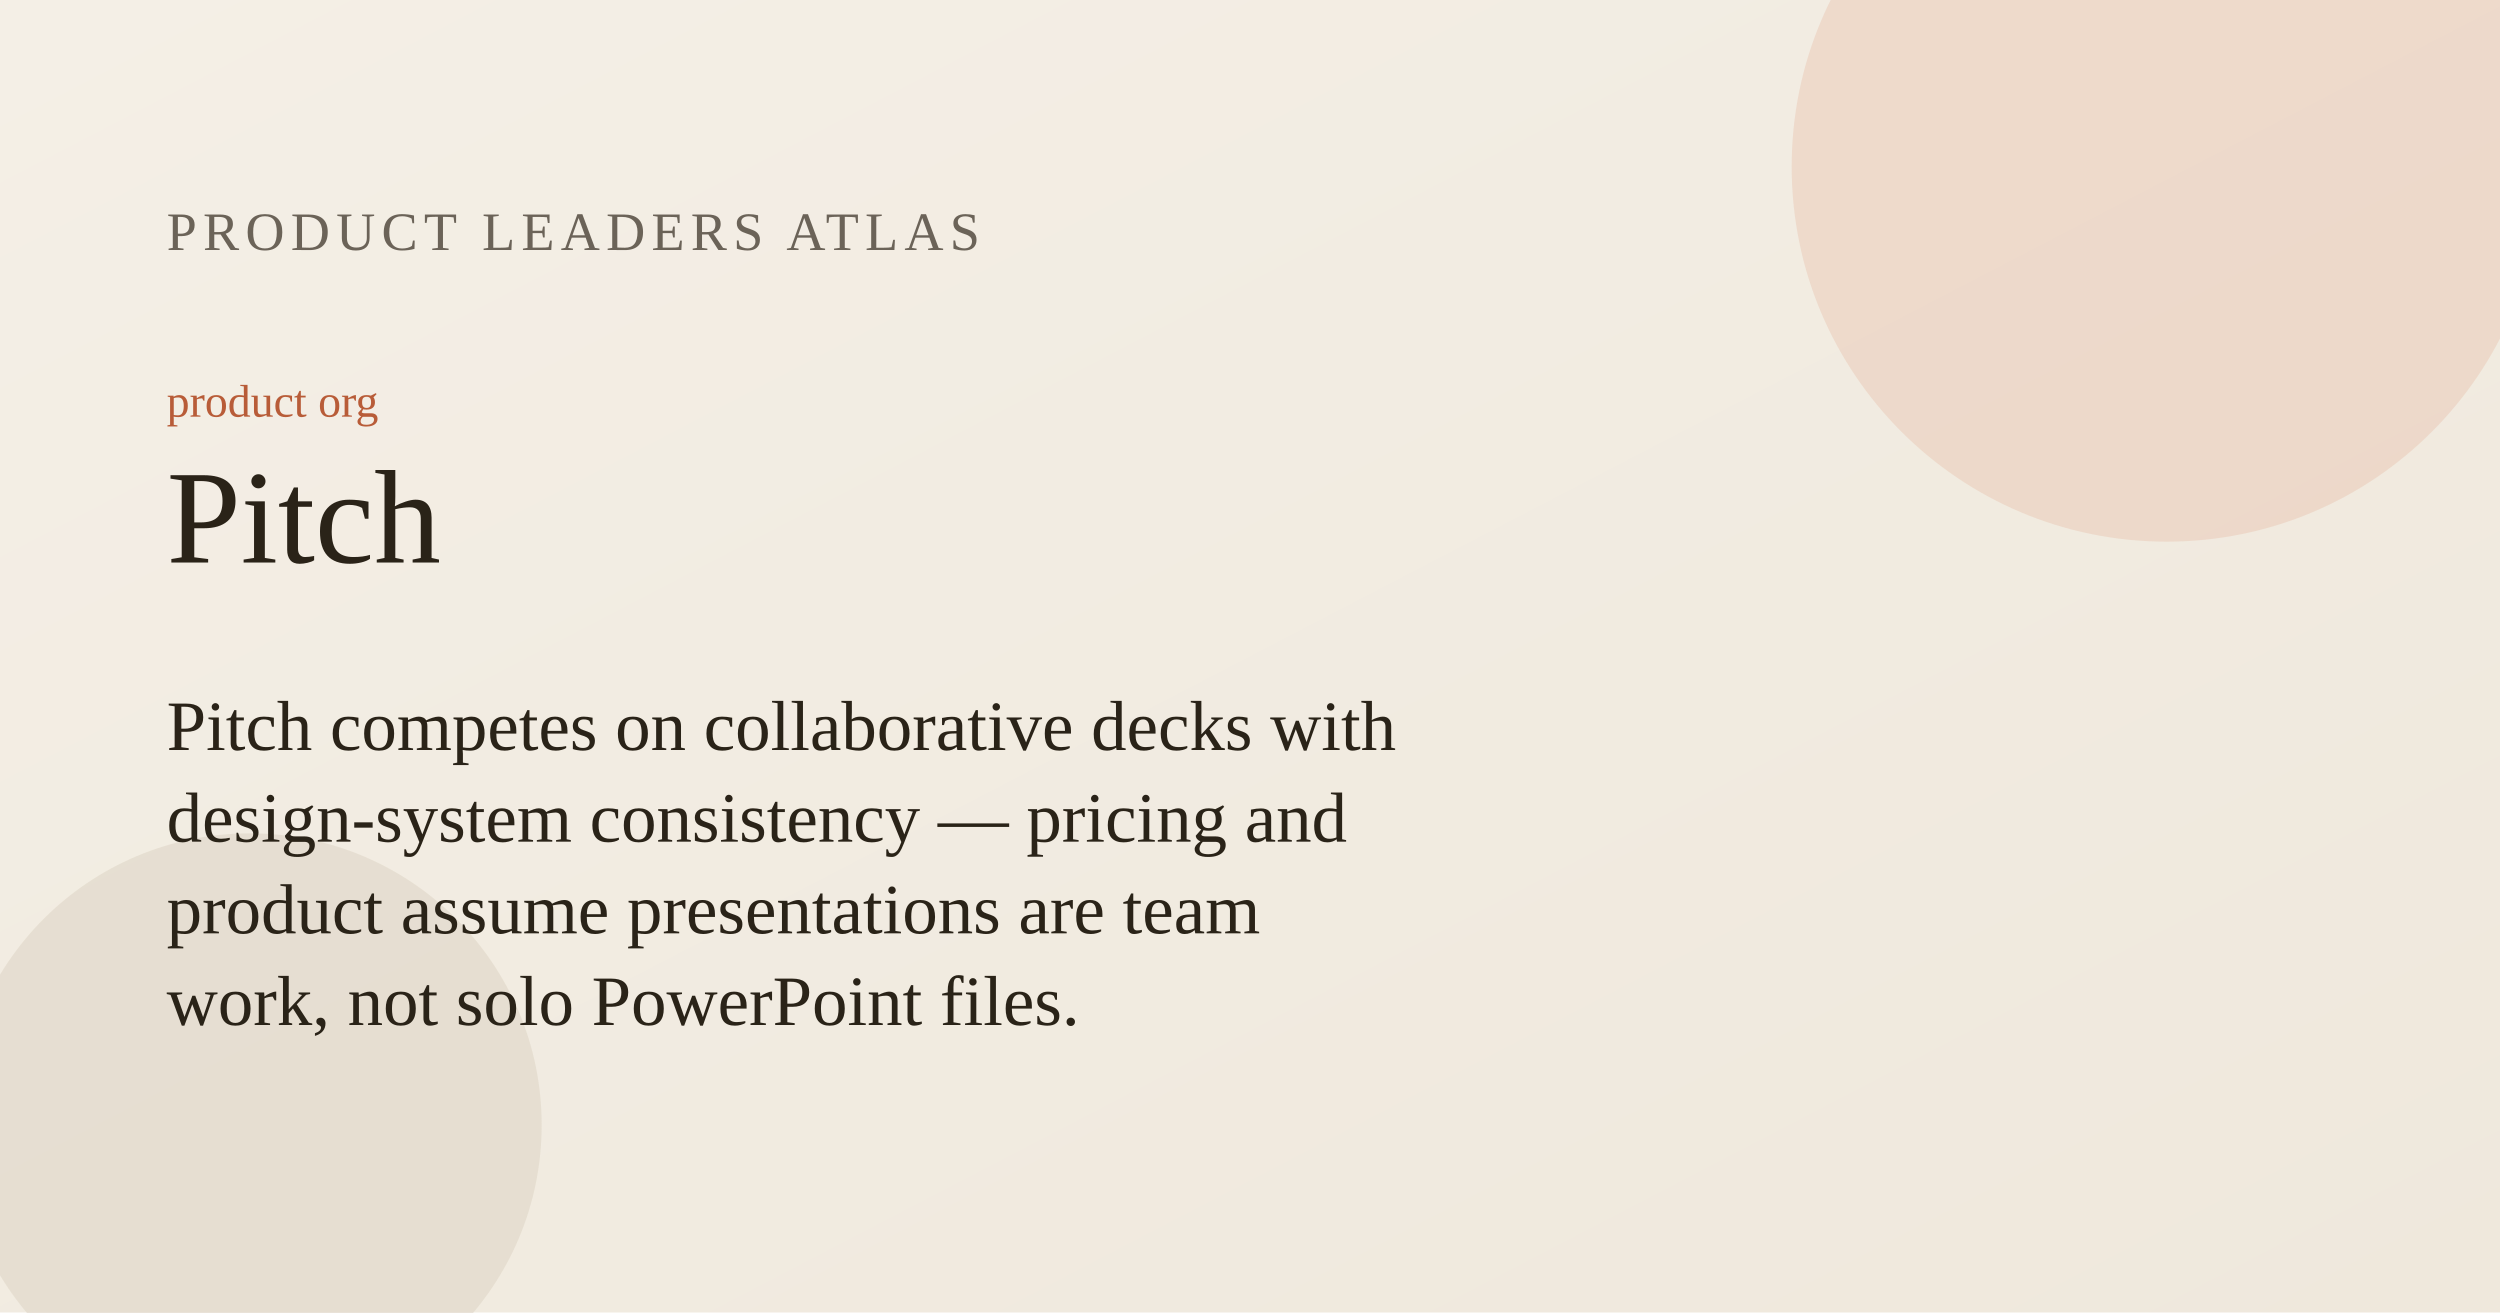
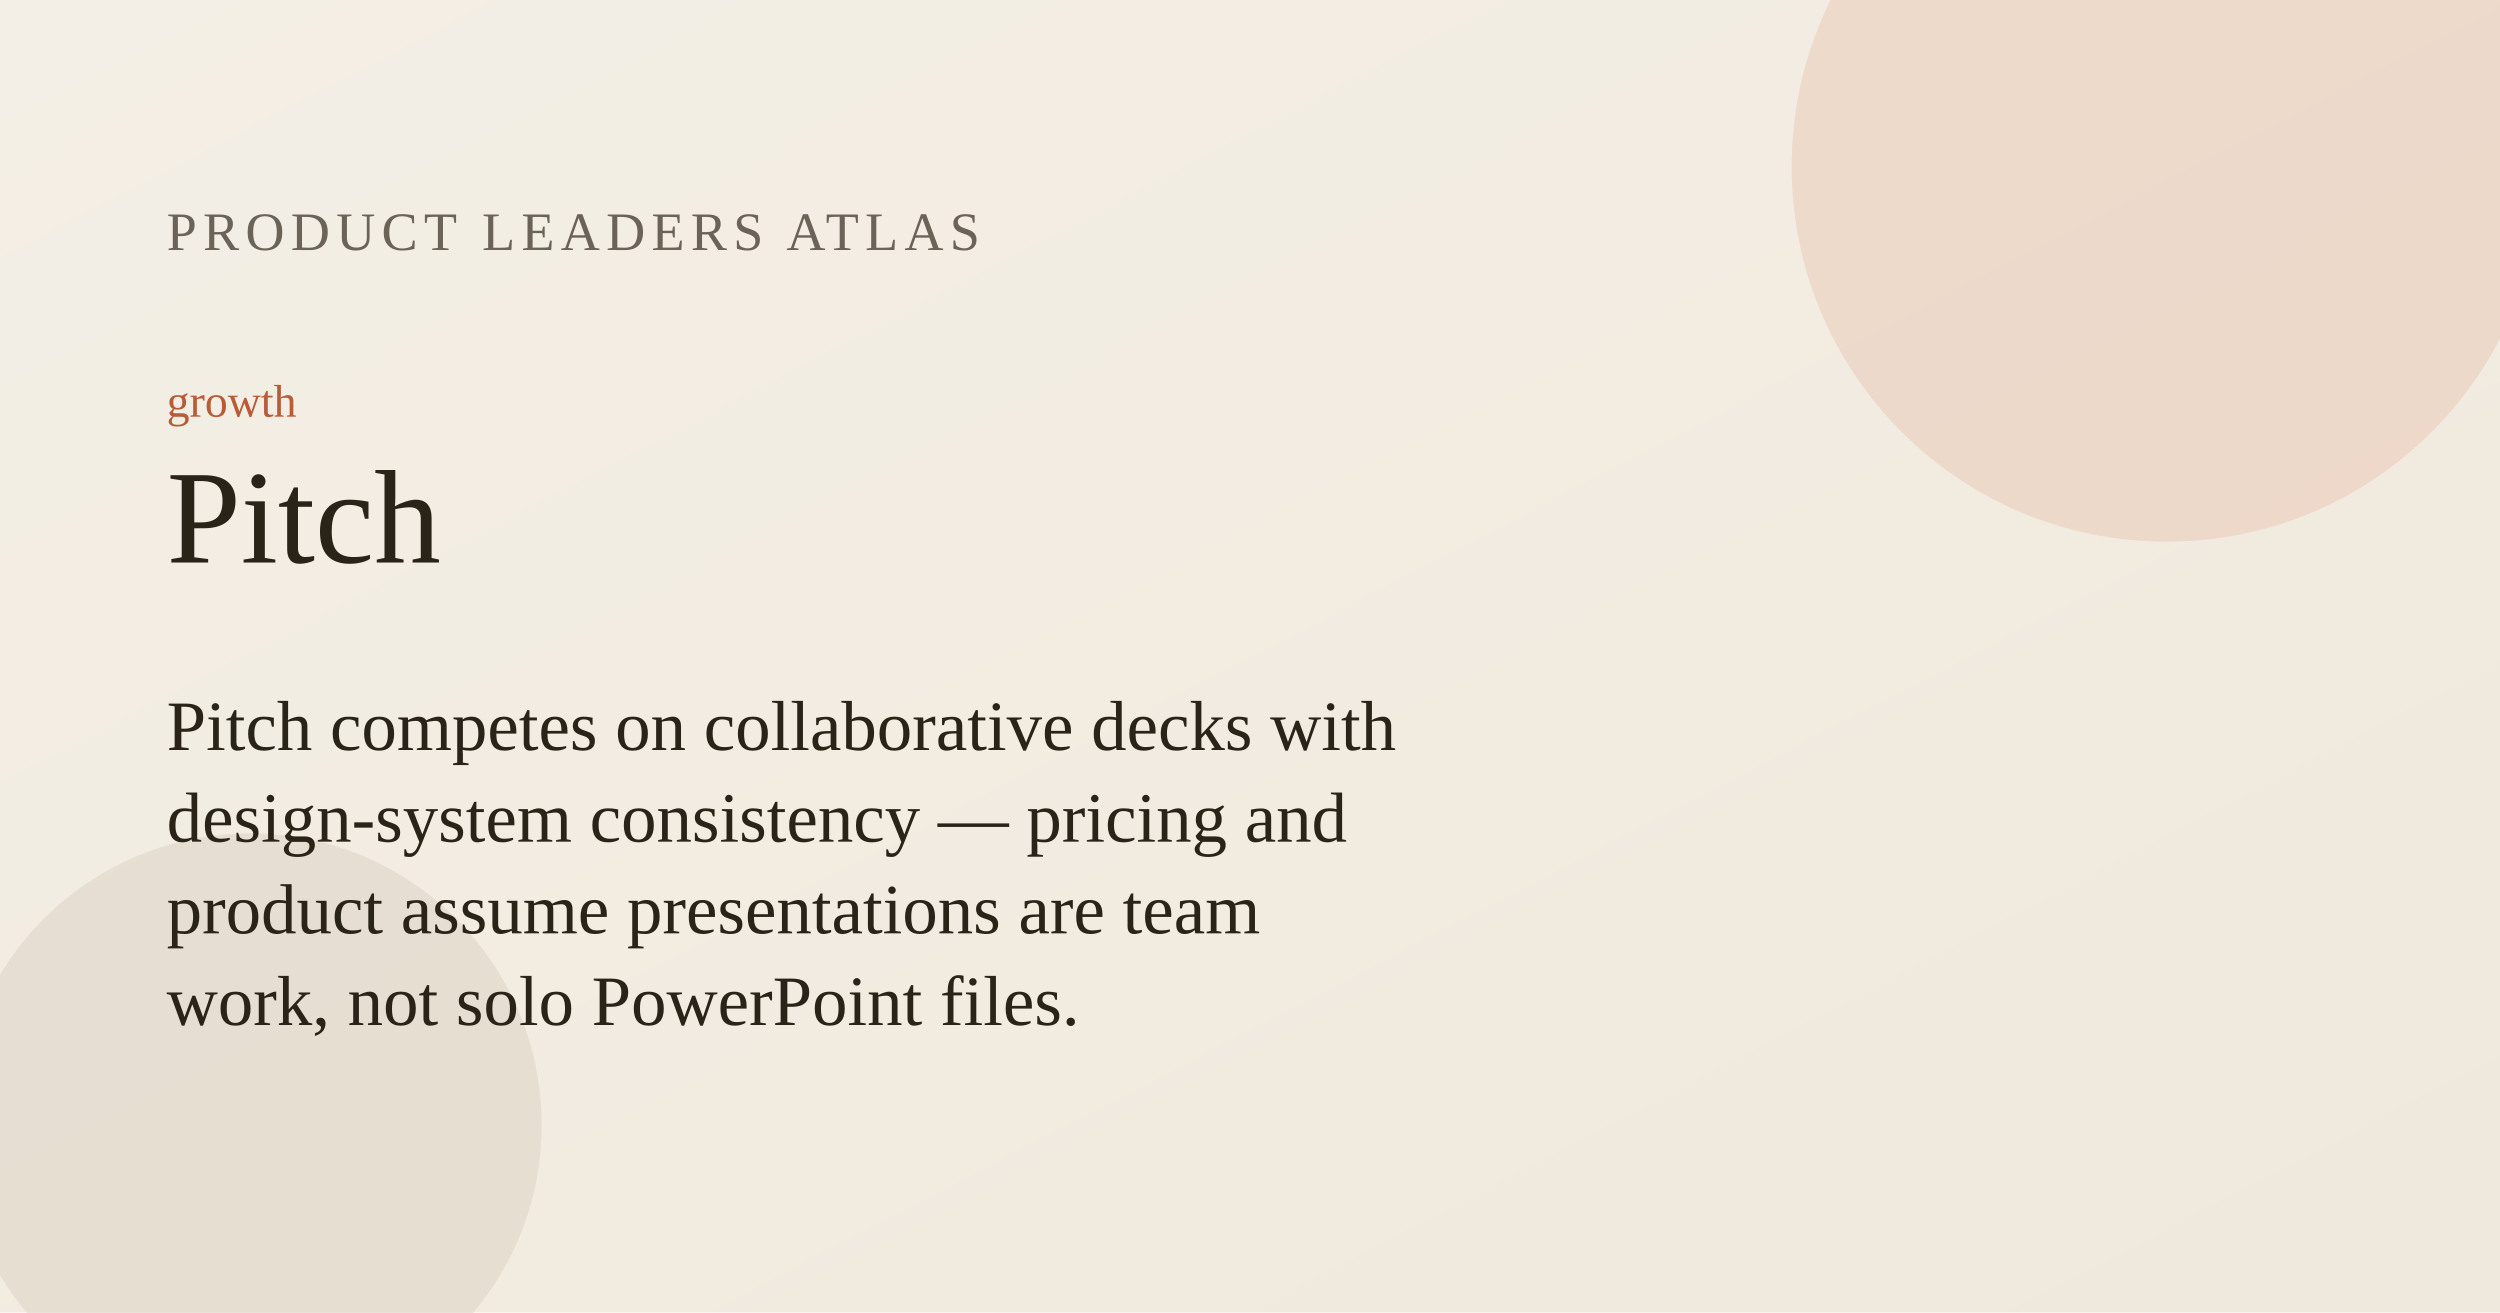
<svg xmlns="http://www.w3.org/2000/svg" width="1200" height="630" viewBox="0 0 1200 630" role="img" aria-label="Pitch">
  <defs>
    <linearGradient id="bg" x1="0" y1="0" x2="1" y2="1">
      <stop offset="0%" stop-color="#f4efe6" />
      <stop offset="100%" stop-color="#efe8dc" />
    </linearGradient>
  </defs>
  <rect width="1200" height="630" fill="url(#bg)" />
  <circle cx="1040" cy="80" r="180" fill="#e8c4b0" opacity="0.45" />
  <circle cx="120" cy="540" r="140" fill="#ddd4c4" opacity="0.55" />
  <text x="80" y="120" font-family="Georgia, 'Times New Roman', serif" font-size="26" fill="#6b6358" letter-spacing="3">PRODUCT LEADERS ATLAS</text>
-   <text x="80" y="200" font-family="Georgia, 'Times New Roman', serif" font-size="22" fill="#b85c38">product org</text>
+   <text x="80" y="200" font-family="Georgia, 'Times New Roman', serif" font-size="22" fill="#b85c38">growth</text>
  <text x="80" y="270" font-family="Georgia, 'Times New Roman', serif" font-size="64" fill="#2a2318">Pitch</text>
  <text x="80" y="360" font-family="Georgia, 'Times New Roman', serif" font-size="34" fill="#2a2318">
    <tspan x="80" dy="0">Pitch competes on collaborative decks with</tspan>
    <tspan x="80" dy="44">design-system consistency — pricing and</tspan>
    <tspan x="80" dy="44">product assume presentations are team</tspan>
    <tspan x="80" dy="44">work, not solo PowerPoint files.</tspan>
  </text>
</svg>
